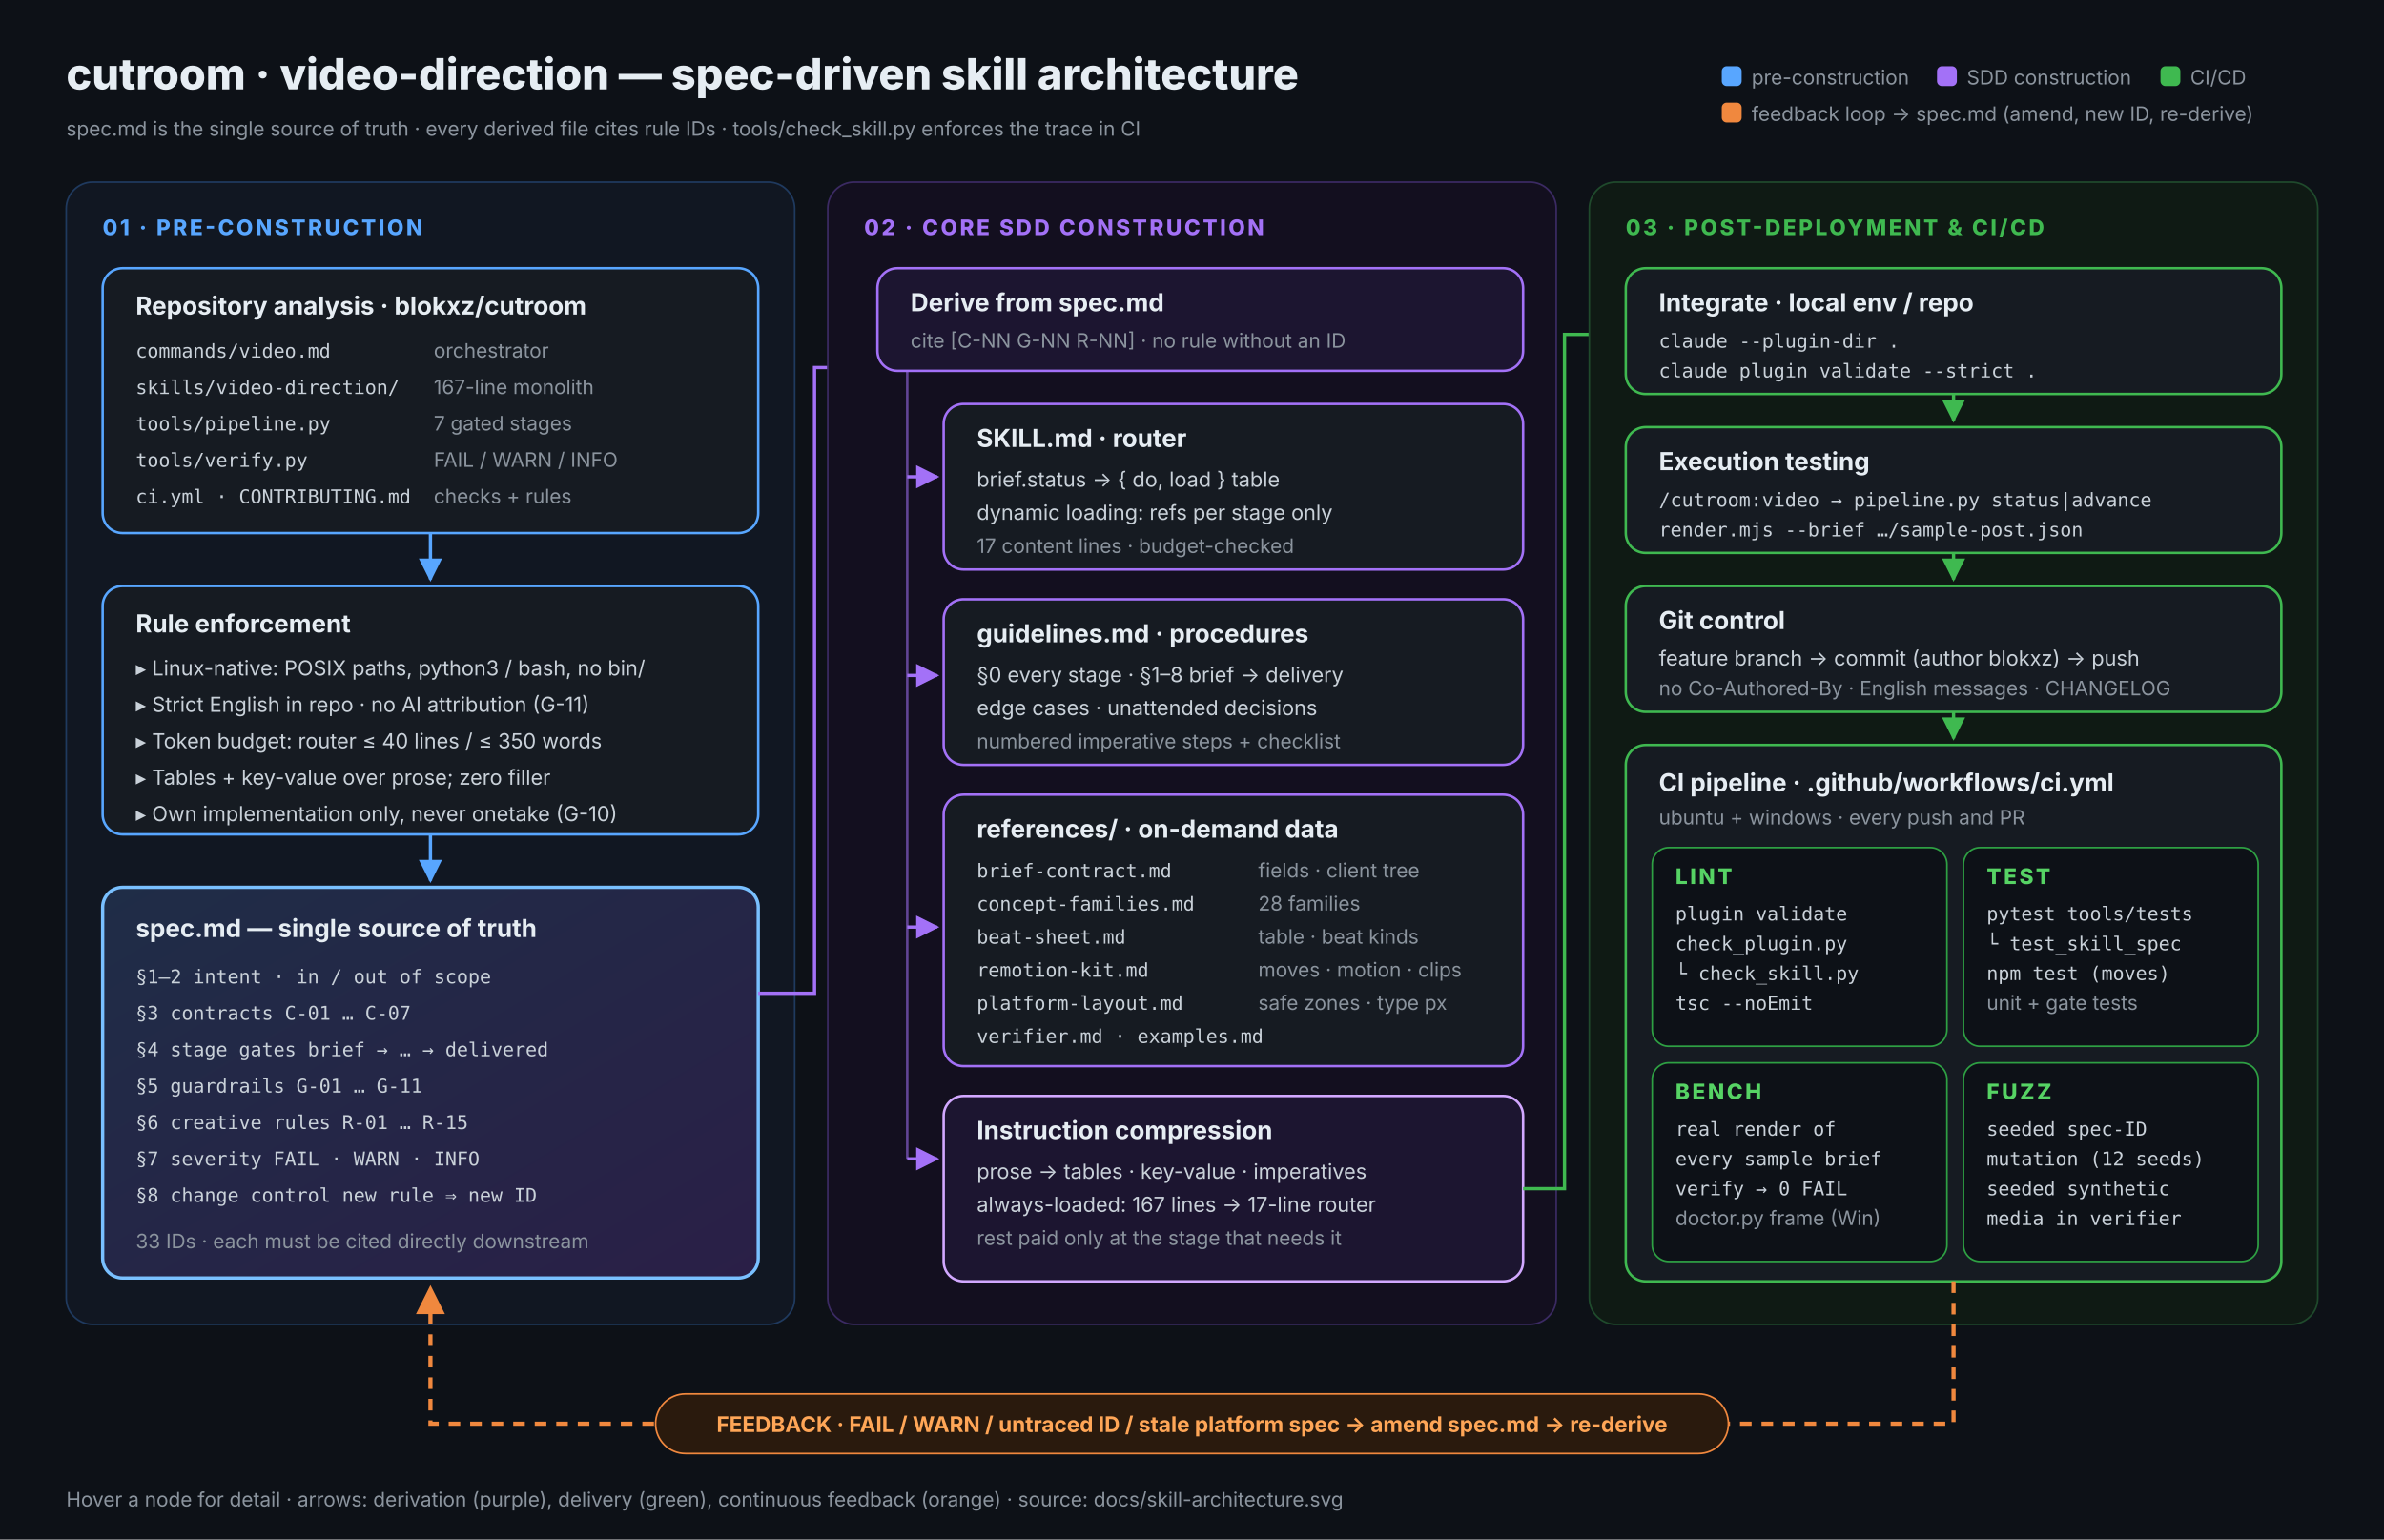
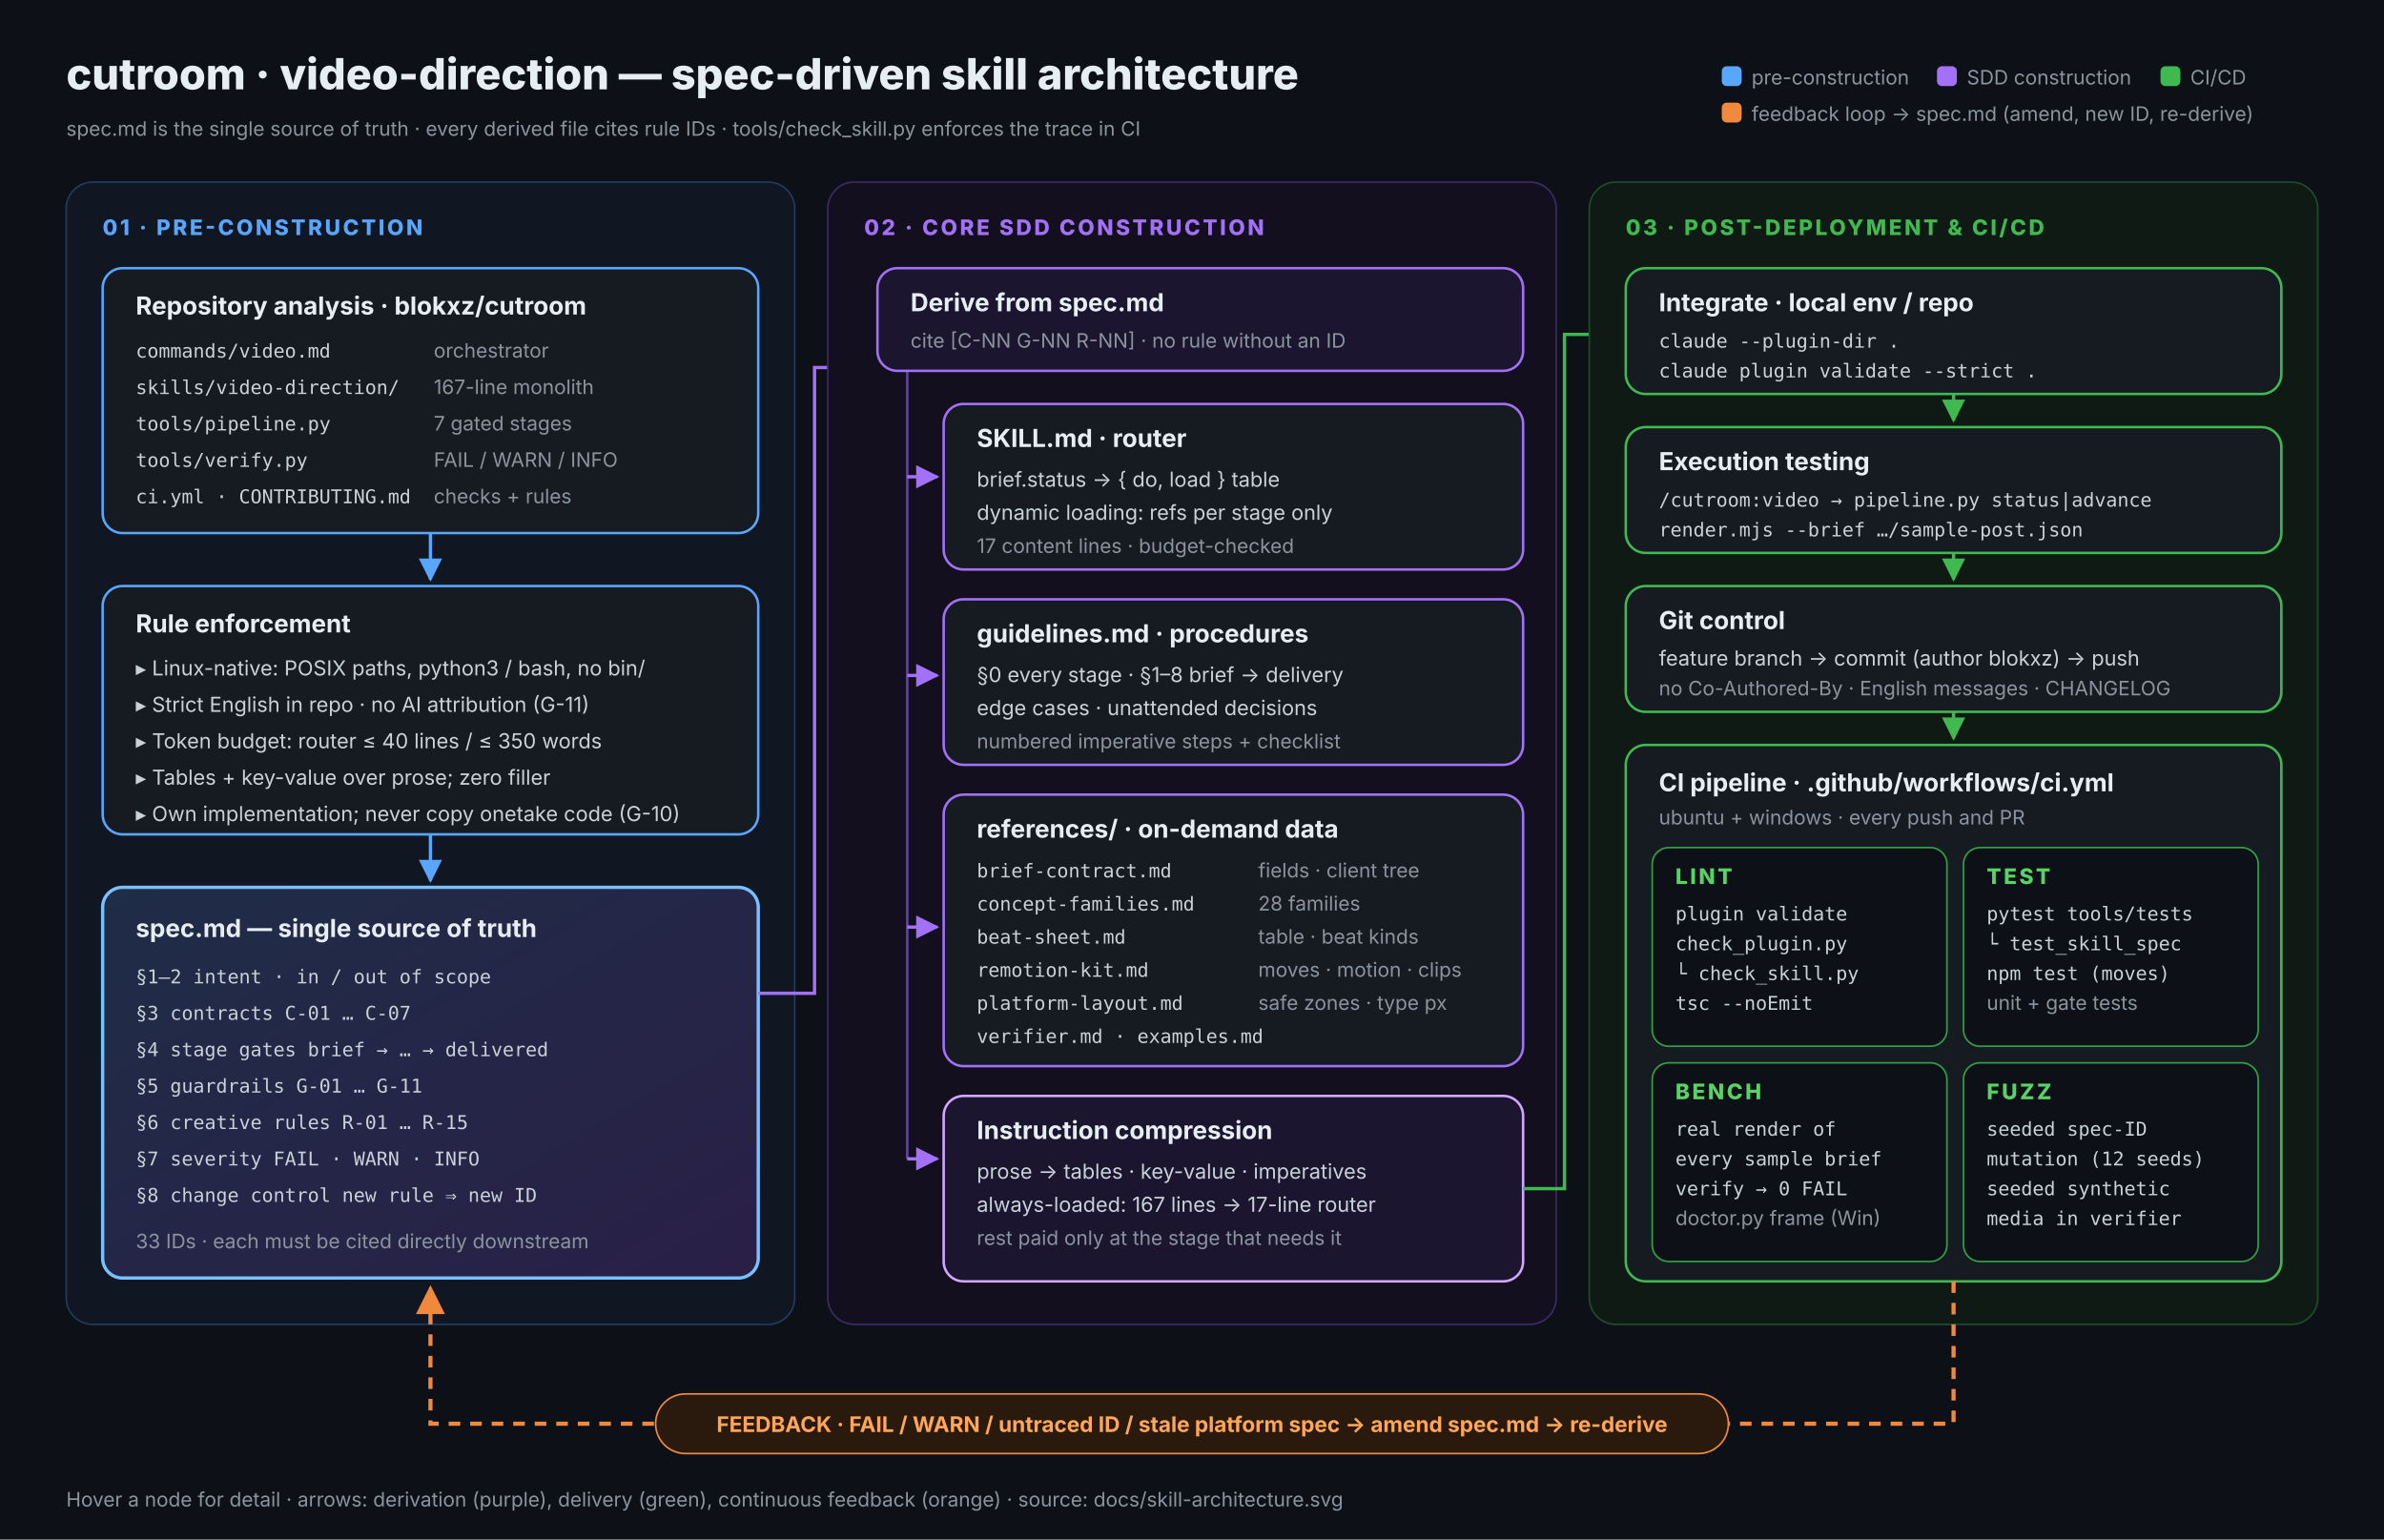
<svg xmlns="http://www.w3.org/2000/svg" viewBox="0 0 1440 930" width="1440" height="930" font-family="Inter, Segoe UI, system-ui, -apple-system, sans-serif" role="img" aria-labelledby="t d">
  <style>
  .node { transition: filter .15s ease, stroke-width .15s ease; cursor: default; }
  .node:hover { filter: brightness(1.35); stroke-width: 2.5; }
  .h { font-size: 15px; font-weight: 700; fill: #e6edf3; }
  .t { font-size: 12.5px; fill: #c9d1d9; }
  .m { font-size: 12px; fill: #8b949e; }
  .c { font-family: JetBrains Mono, SFMono-Regular, Consolas, monospace; font-size: 11.5px; fill: #c9d1d9; }
  .ph { font-size: 13px; font-weight: 800; letter-spacing: 1.5px; }
  .flow { stroke-dasharray: 7 6; animation: dash 1.6s linear infinite; }
  @keyframes dash { to { stroke-dashoffset: -26; } }
  @media (prefers-reduced-motion: reduce) { .flow { animation: none; } }
</style>
  <defs>
    <marker id="a1" viewBox="0 0 10 10" refX="9" refY="5" markerWidth="7" markerHeight="7" orient="auto">
      <path d="M0 0L10 5L0 10z" fill="#58a6ff" />
    </marker>
    <marker id="a2" viewBox="0 0 10 10" refX="9" refY="5" markerWidth="7" markerHeight="7" orient="auto">
      <path d="M0 0L10 5L0 10z" fill="#a371f7" />
    </marker>
    <marker id="a3" viewBox="0 0 10 10" refX="9" refY="5" markerWidth="7" markerHeight="7" orient="auto">
      <path d="M0 0L10 5L0 10z" fill="#3fb950" />
    </marker>
    <marker id="a4" viewBox="0 0 10 10" refX="9" refY="5" markerWidth="7" markerHeight="7" orient="auto">
      <path d="M0 0L10 5L0 10z" fill="#f0883e" />
    </marker>
    <linearGradient id="spec" x1="0" y1="0" x2="1" y2="1">
      <stop offset="0" stop-color="#1f2d47" />
      <stop offset="1" stop-color="#2a1f47" />
    </linearGradient>
  </defs>
  <rect width="1440" height="930" fill="#0d1117" />
  <text x="40" y="54" font-size="26" font-weight="800" fill="#e6edf3">cutroom · video-direction — spec-driven skill architecture</text>
  <text x="40" y="82" class="m" font-size="14">spec.md is the single source of truth · every derived file cites rule IDs · tools/check_skill.py enforces the trace in CI</text>
  <g transform="translate(1040,40)">
    <rect width="12" height="12" rx="3" fill="#58a6ff" />
    <text x="18" y="11" class="m">pre-construction</text>
    <rect x="130" width="12" height="12" rx="3" fill="#a371f7" />
    <text x="148" y="11" class="m">SDD construction</text>
    <rect x="265" width="12" height="12" rx="3" fill="#3fb950" />
    <text x="283" y="11" class="m">CI/CD</text>
    <rect y="22" width="12" height="12" rx="3" fill="#f0883e" />
    <text x="18" y="33" class="m">feedback loop → spec.md (amend, new ID, re-derive)</text>
  </g>
  <rect x="40" y="110" width="440" height="690" rx="16" fill="#111722" stroke="#1f3a5f" />
  <text x="62" y="142" class="ph" fill="#58a6ff">01 · PRE-CONSTRUCTION</text>
  <g class="node">
    <rect x="62" y="162" width="396" height="160" rx="12" fill="#161b22" stroke="#58a6ff" stroke-width="1.5" />
    <text x="82" y="190" class="h">Repository analysis · blokxz/cutroom</text>
    <text x="82" y="216" class="c">commands/video.md</text>
    <text x="262" y="216" class="m">orchestrator</text>
    <text x="82" y="238" class="c">skills/video-direction/</text>
    <text x="262" y="238" class="m">167-line monolith</text>
    <text x="82" y="260" class="c">tools/pipeline.py</text>
    <text x="262" y="260" class="m">7 gated stages</text>
    <text x="82" y="282" class="c">tools/verify.py</text>
    <text x="262" y="282" class="m">FAIL / WARN / INFO</text>
    <text x="82" y="304" class="c">ci.yml · CONTRIBUTING.md</text>
    <text x="262" y="304" class="m">checks + rules</text>
  </g>
  <line x1="260" y1="322" x2="260" y2="350" stroke="#58a6ff" stroke-width="2" marker-end="url(#a1)" />
  <g class="node">
    <rect x="62" y="354" width="396" height="150" rx="12" fill="#161b22" stroke="#58a6ff" stroke-width="1.5" />
    <text x="82" y="382" class="h">Rule enforcement</text>
    <text x="82" y="408" class="t">▸ Linux-native: POSIX paths, python3 / bash, no bin/</text>
    <text x="82" y="430" class="t">▸ Strict English in repo · no AI attribution  (G-11)</text>
    <text x="82" y="452" class="t">▸ Token budget: router ≤ 40 lines / ≤ 350 words</text>
    <text x="82" y="474" class="t">▸ Tables + key-value over prose; zero filler</text>
-     <text x="82" y="496" class="t">▸ Own implementation only, never onetake  (G-10)</text>
+     <text x="82" y="496" class="t">▸ Own implementation; never copy onetake code  (G-10)</text>
  </g>
  <line x1="260" y1="504" x2="260" y2="532" stroke="#58a6ff" stroke-width="2" marker-end="url(#a1)" />
  <g class="node">
    <rect x="62" y="536" width="396" height="236" rx="12" fill="url(#spec)" stroke="#79c0ff" stroke-width="2" />
    <text x="82" y="566" class="h" font-size="17">spec.md  —  single source of truth</text>
    <text x="82" y="594" class="c">§1–2  intent · in / out of scope</text>
    <text x="82" y="616" class="c">§3    contracts       C-01 … C-07</text>
    <text x="82" y="638" class="c">§4    stage gates     brief → … → delivered</text>
    <text x="82" y="660" class="c">§5    guardrails      G-01 … G-11</text>
    <text x="82" y="682" class="c">§6    creative rules  R-01 … R-15</text>
    <text x="82" y="704" class="c">§7    severity        FAIL · WARN · INFO</text>
    <text x="82" y="726" class="c">§8    change control  new rule ⇒ new ID</text>
    <text x="82" y="754" class="m">33 IDs · each must be cited directly downstream</text>
  </g>
  <path d="M458 600 H492 V222 H528" fill="none" stroke="#a371f7" stroke-width="2" marker-end="url(#a2)" />
  <rect x="500" y="110" width="440" height="690" rx="16" fill="#130f1f" stroke="#3b2a63" />
  <text x="522" y="142" class="ph" fill="#a371f7">02 · CORE SDD CONSTRUCTION</text>
  <g class="node">
    <rect x="530" y="162" width="390" height="62" rx="12" fill="#1c1530" stroke="#a371f7" stroke-width="1.5" />
    <text x="550" y="188" class="h">Derive from spec.md</text>
    <text x="550" y="210" class="m">cite [C-NN G-NN R-NN] · no rule without an ID</text>
  </g>
  <path d="M548 224 V700" fill="none" stroke="#a371f7" stroke-width="1.5" opacity=".55" />
  <line x1="548" y1="288" x2="566" y2="288" stroke="#a371f7" stroke-width="2" marker-end="url(#a2)" />
  <line x1="548" y1="408" x2="566" y2="408" stroke="#a371f7" stroke-width="2" marker-end="url(#a2)" />
  <line x1="548" y1="560" x2="566" y2="560" stroke="#a371f7" stroke-width="2" marker-end="url(#a2)" />
  <line x1="548" y1="700" x2="566" y2="700" stroke="#a371f7" stroke-width="2" marker-end="url(#a2)" />
  <g class="node">
    <rect x="570" y="244" width="350" height="100" rx="12" fill="#161b22" stroke="#a371f7" stroke-width="1.5" />
    <text x="590" y="270" class="h">SKILL.md · router</text>
    <text x="590" y="294" class="t">brief.status → { do, load }  table</text>
    <text x="590" y="314" class="t">dynamic loading: refs per stage only</text>
    <text x="590" y="334" class="m">17 content lines · budget-checked</text>
  </g>
  <g class="node">
    <rect x="570" y="362" width="350" height="100" rx="12" fill="#161b22" stroke="#a371f7" stroke-width="1.5" />
    <text x="590" y="388" class="h">guidelines.md · procedures</text>
    <text x="590" y="412" class="t">§0 every stage · §1–8 brief → delivery</text>
    <text x="590" y="432" class="t">edge cases · unattended decisions</text>
    <text x="590" y="452" class="m">numbered imperative steps + checklist</text>
  </g>
  <g class="node">
    <rect x="570" y="480" width="350" height="164" rx="12" fill="#161b22" stroke="#a371f7" stroke-width="1.5" />
    <text x="590" y="506" class="h">references/ · on-demand data</text>
    <text x="590" y="530" class="c">brief-contract.md</text>
    <text x="760" y="530" class="m">fields · client tree</text>
    <text x="590" y="550" class="c">concept-families.md</text>
    <text x="760" y="550" class="m">28 families</text>
    <text x="590" y="570" class="c">beat-sheet.md</text>
    <text x="760" y="570" class="m">table · beat kinds</text>
    <text x="590" y="590" class="c">remotion-kit.md</text>
    <text x="760" y="590" class="m">moves · motion · clips</text>
    <text x="590" y="610" class="c">platform-layout.md</text>
    <text x="760" y="610" class="m">safe zones · type px</text>
    <text x="590" y="630" class="c">verifier.md · examples.md</text>
  </g>
  <g class="node">
    <rect x="570" y="662" width="350" height="112" rx="12" fill="#1c1530" stroke="#d2a8ff" stroke-width="1.5" />
    <text x="590" y="688" class="h">Instruction compression</text>
    <text x="590" y="712" class="t">prose → tables · key-value · imperatives</text>
    <text x="590" y="732" class="t">always-loaded: 167 lines → 17-line router</text>
    <text x="590" y="752" class="m">rest paid only at the stage that needs it</text>
  </g>
  <path d="M920 718 H945 V202 H978" fill="none" stroke="#3fb950" stroke-width="2" marker-end="url(#a3)" />
  <rect x="960" y="110" width="440" height="690" rx="16" fill="#0f1a14" stroke="#1f4a2c" />
  <text x="982" y="142" class="ph" fill="#3fb950">03 · POST-DEPLOYMENT &amp; CI/CD</text>
  <g class="node">
    <rect x="982" y="162" width="396" height="76" rx="12" fill="#161b22" stroke="#3fb950" stroke-width="1.5" />
    <text x="1002" y="188" class="h">Integrate · local env / repo</text>
    <text x="1002" y="210" class="c">claude --plugin-dir .</text>
    <text x="1002" y="228" class="c">claude plugin validate --strict .</text>
  </g>
  <line x1="1180" y1="238" x2="1180" y2="254" stroke="#3fb950" stroke-width="2" marker-end="url(#a3)" />
  <g class="node">
    <rect x="982" y="258" width="396" height="76" rx="12" fill="#161b22" stroke="#3fb950" stroke-width="1.5" />
    <text x="1002" y="284" class="h">Execution testing</text>
    <text x="1002" y="306" class="c">/cutroom:video → pipeline.py status|advance</text>
    <text x="1002" y="324" class="c">render.mjs --brief …/sample-post.json</text>
  </g>
  <line x1="1180" y1="334" x2="1180" y2="350" stroke="#3fb950" stroke-width="2" marker-end="url(#a3)" />
  <g class="node">
    <rect x="982" y="354" width="396" height="76" rx="12" fill="#161b22" stroke="#3fb950" stroke-width="1.5" />
    <text x="1002" y="380" class="h">Git control</text>
    <text x="1002" y="402" class="t">feature branch → commit (author blokxz) → push</text>
    <text x="1002" y="420" class="m">no Co-Authored-By · English messages · CHANGELOG</text>
  </g>
  <line x1="1180" y1="430" x2="1180" y2="446" stroke="#3fb950" stroke-width="2" marker-end="url(#a3)" />
  <g class="node">
    <rect x="982" y="450" width="396" height="324" rx="12" fill="#161b22" stroke="#3fb950" stroke-width="1.5" />
    <text x="1002" y="478" class="h">CI pipeline · .github/workflows/ci.yml</text>
    <text x="1002" y="498" class="m">ubuntu + windows · every push and PR</text>
    <rect x="998" y="512" width="178" height="120" rx="10" fill="#0d1117" stroke="#2ea043" />
    <text x="1012" y="534" class="ph" fill="#56d364" font-size="12">LINT</text>
    <text x="1012" y="556" class="c">plugin validate</text>
    <text x="1012" y="574" class="c">check_plugin.py</text>
    <text x="1012" y="592" class="c"> └ check_skill.py</text>
    <text x="1012" y="610" class="c">tsc --noEmit</text>
    <rect x="1186" y="512" width="178" height="120" rx="10" fill="#0d1117" stroke="#2ea043" />
    <text x="1200" y="534" class="ph" fill="#56d364" font-size="12">TEST</text>
    <text x="1200" y="556" class="c">pytest tools/tests</text>
    <text x="1200" y="574" class="c"> └ test_skill_spec</text>
    <text x="1200" y="592" class="c">npm test (moves)</text>
    <text x="1200" y="610" class="m">unit + gate tests</text>
    <rect x="998" y="642" width="178" height="120" rx="10" fill="#0d1117" stroke="#2ea043" />
    <text x="1012" y="664" class="ph" fill="#56d364" font-size="12">BENCH</text>
    <text x="1012" y="686" class="c">real render of</text>
    <text x="1012" y="704" class="c">every sample brief</text>
    <text x="1012" y="722" class="c">verify → 0 FAIL</text>
    <text x="1012" y="740" class="m">doctor.py frame (Win)</text>
    <rect x="1186" y="642" width="178" height="120" rx="10" fill="#0d1117" stroke="#2ea043" />
    <text x="1200" y="664" class="ph" fill="#56d364" font-size="12">FUZZ</text>
    <text x="1200" y="686" class="c">seeded spec-ID</text>
    <text x="1200" y="704" class="c">mutation (12 seeds)</text>
    <text x="1200" y="722" class="c">seeded synthetic</text>
    <text x="1200" y="740" class="c">media in verifier</text>
  </g>
  <path class="flow" d="M1180 774 V860 H260 V778" fill="none" stroke="#f0883e" stroke-width="2.5" marker-end="url(#a4)" />
  <rect x="396" y="842" width="648" height="36" rx="18" fill="#2a1a0d" stroke="#f0883e" />
  <text x="720" y="865" text-anchor="middle" font-size="13" font-weight="700" fill="#ffa657">FEEDBACK · FAIL / WARN / untraced ID / stale platform spec → amend spec.md → re-derive</text>
  <text x="40" y="910" class="m">Hover a node for detail · arrows: derivation (purple), delivery (green), continuous feedback (orange) · source: docs/skill-architecture.svg</text>
</svg>
